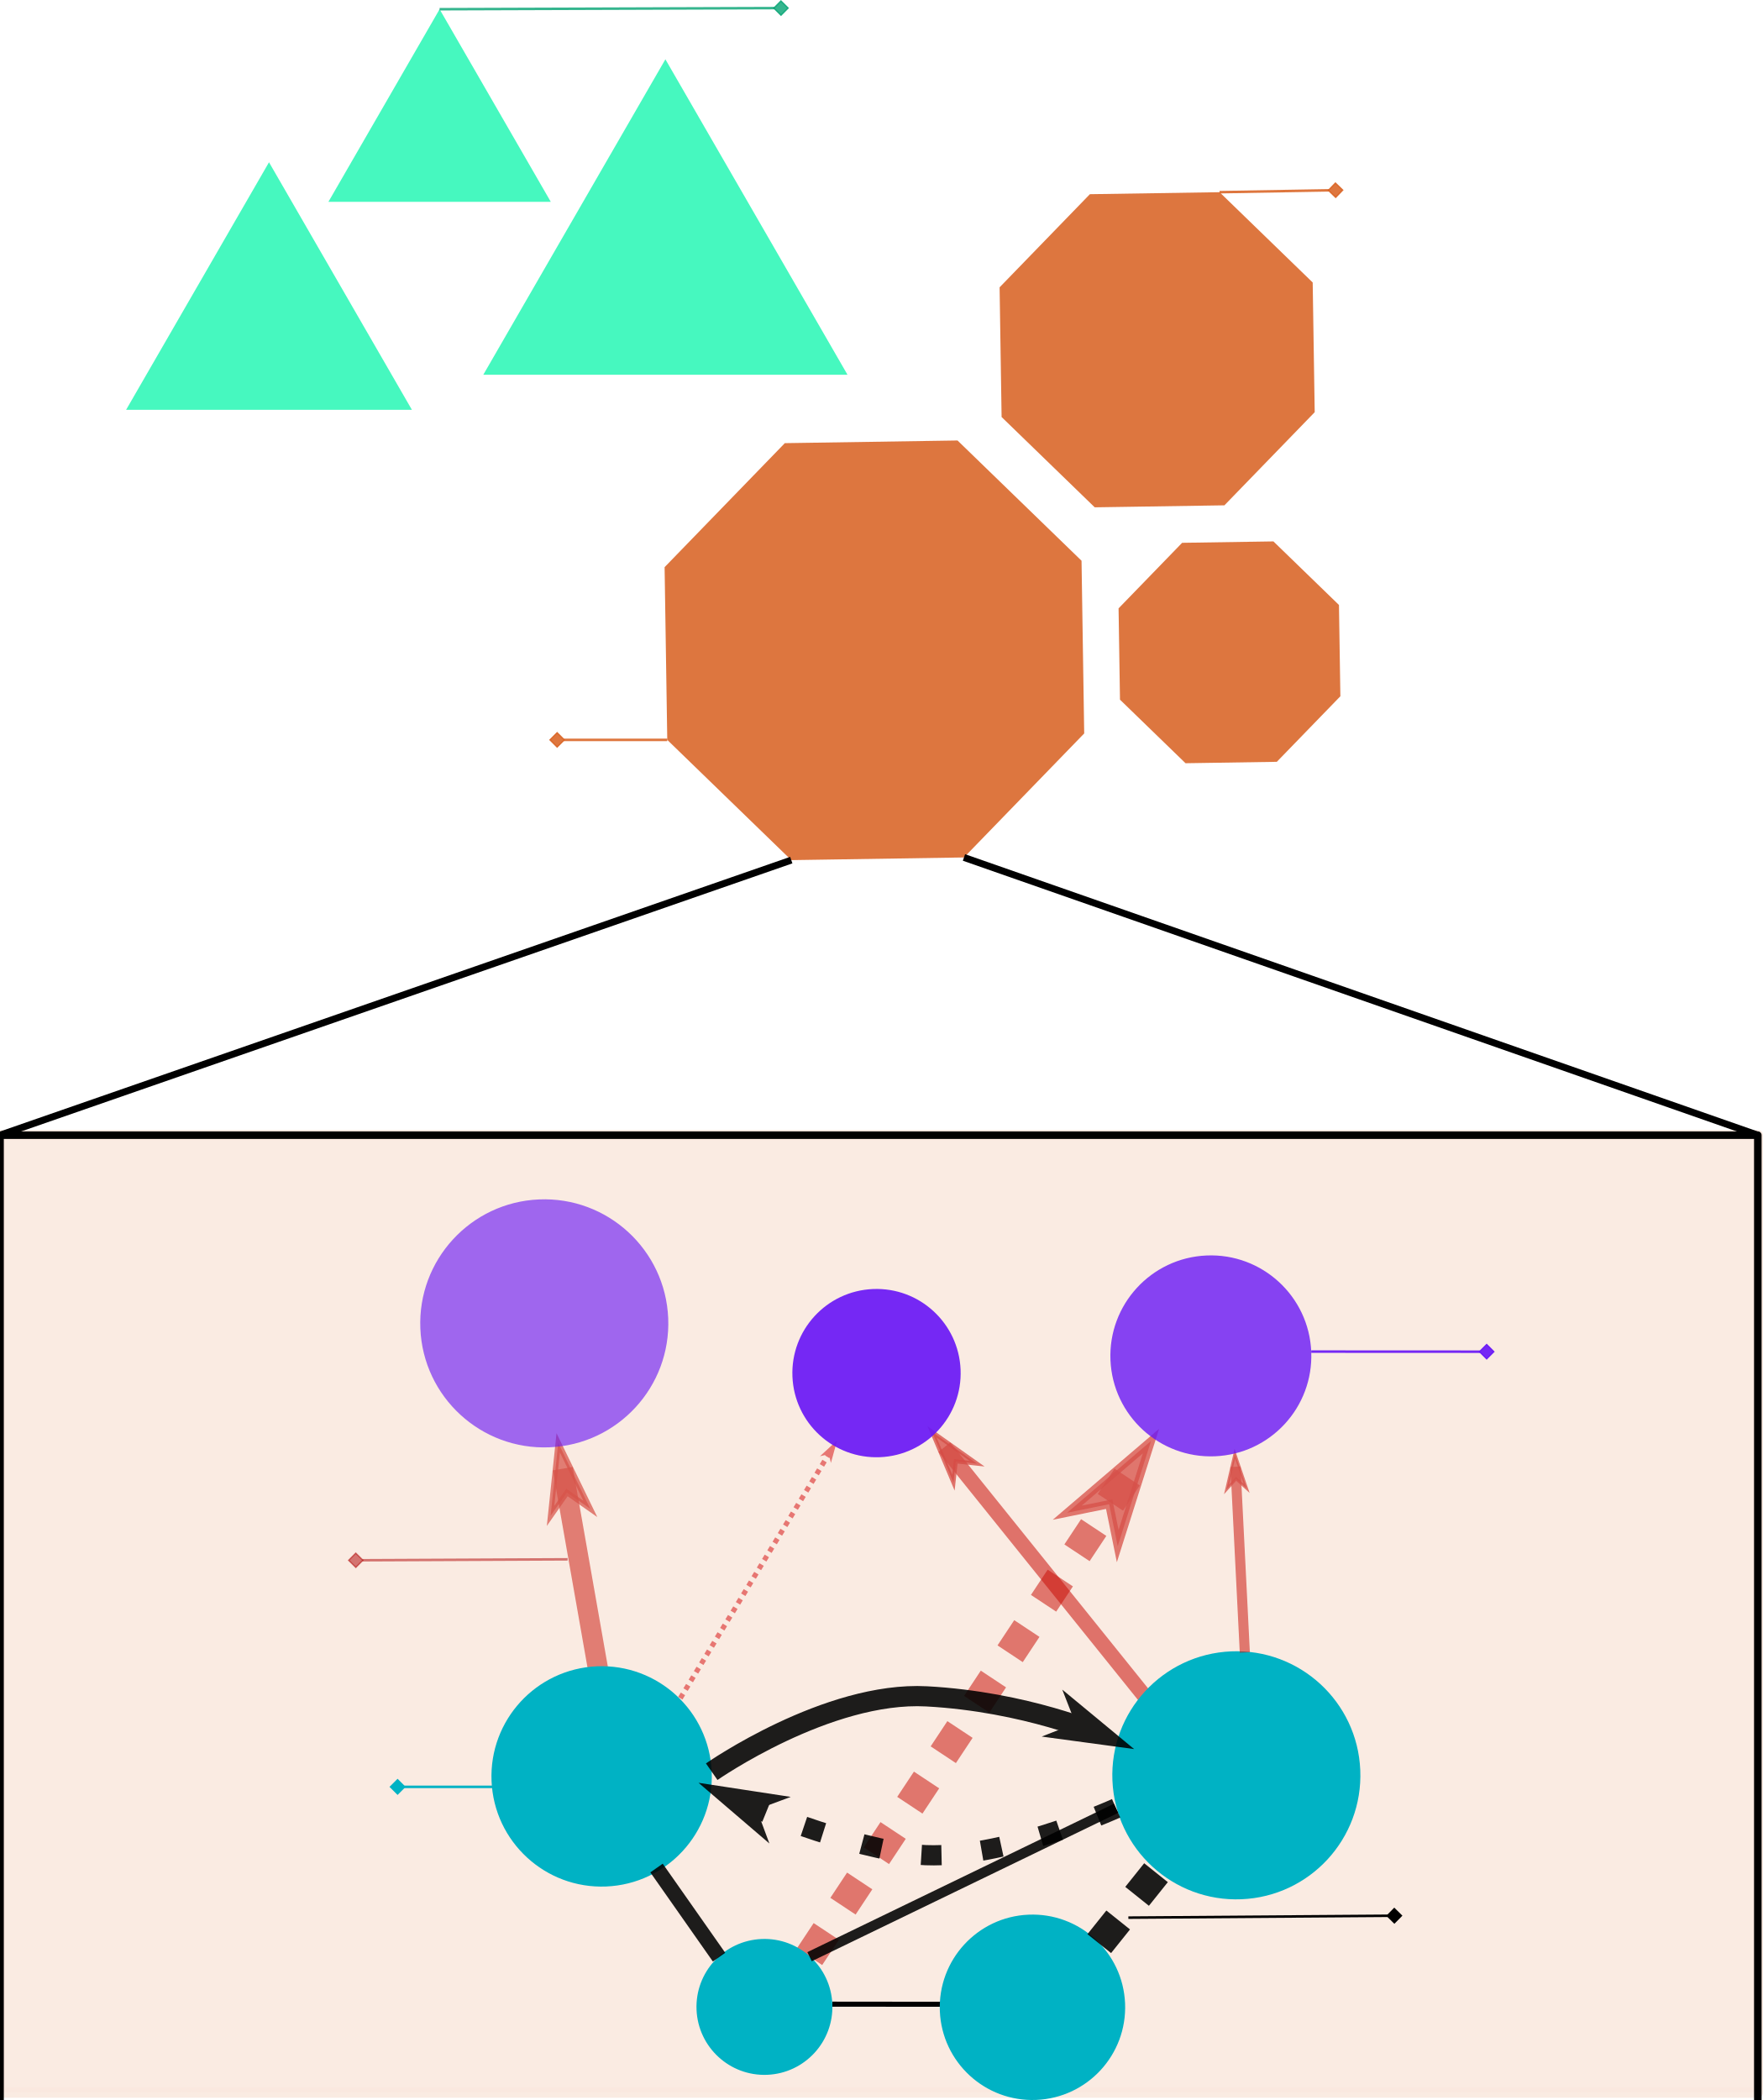
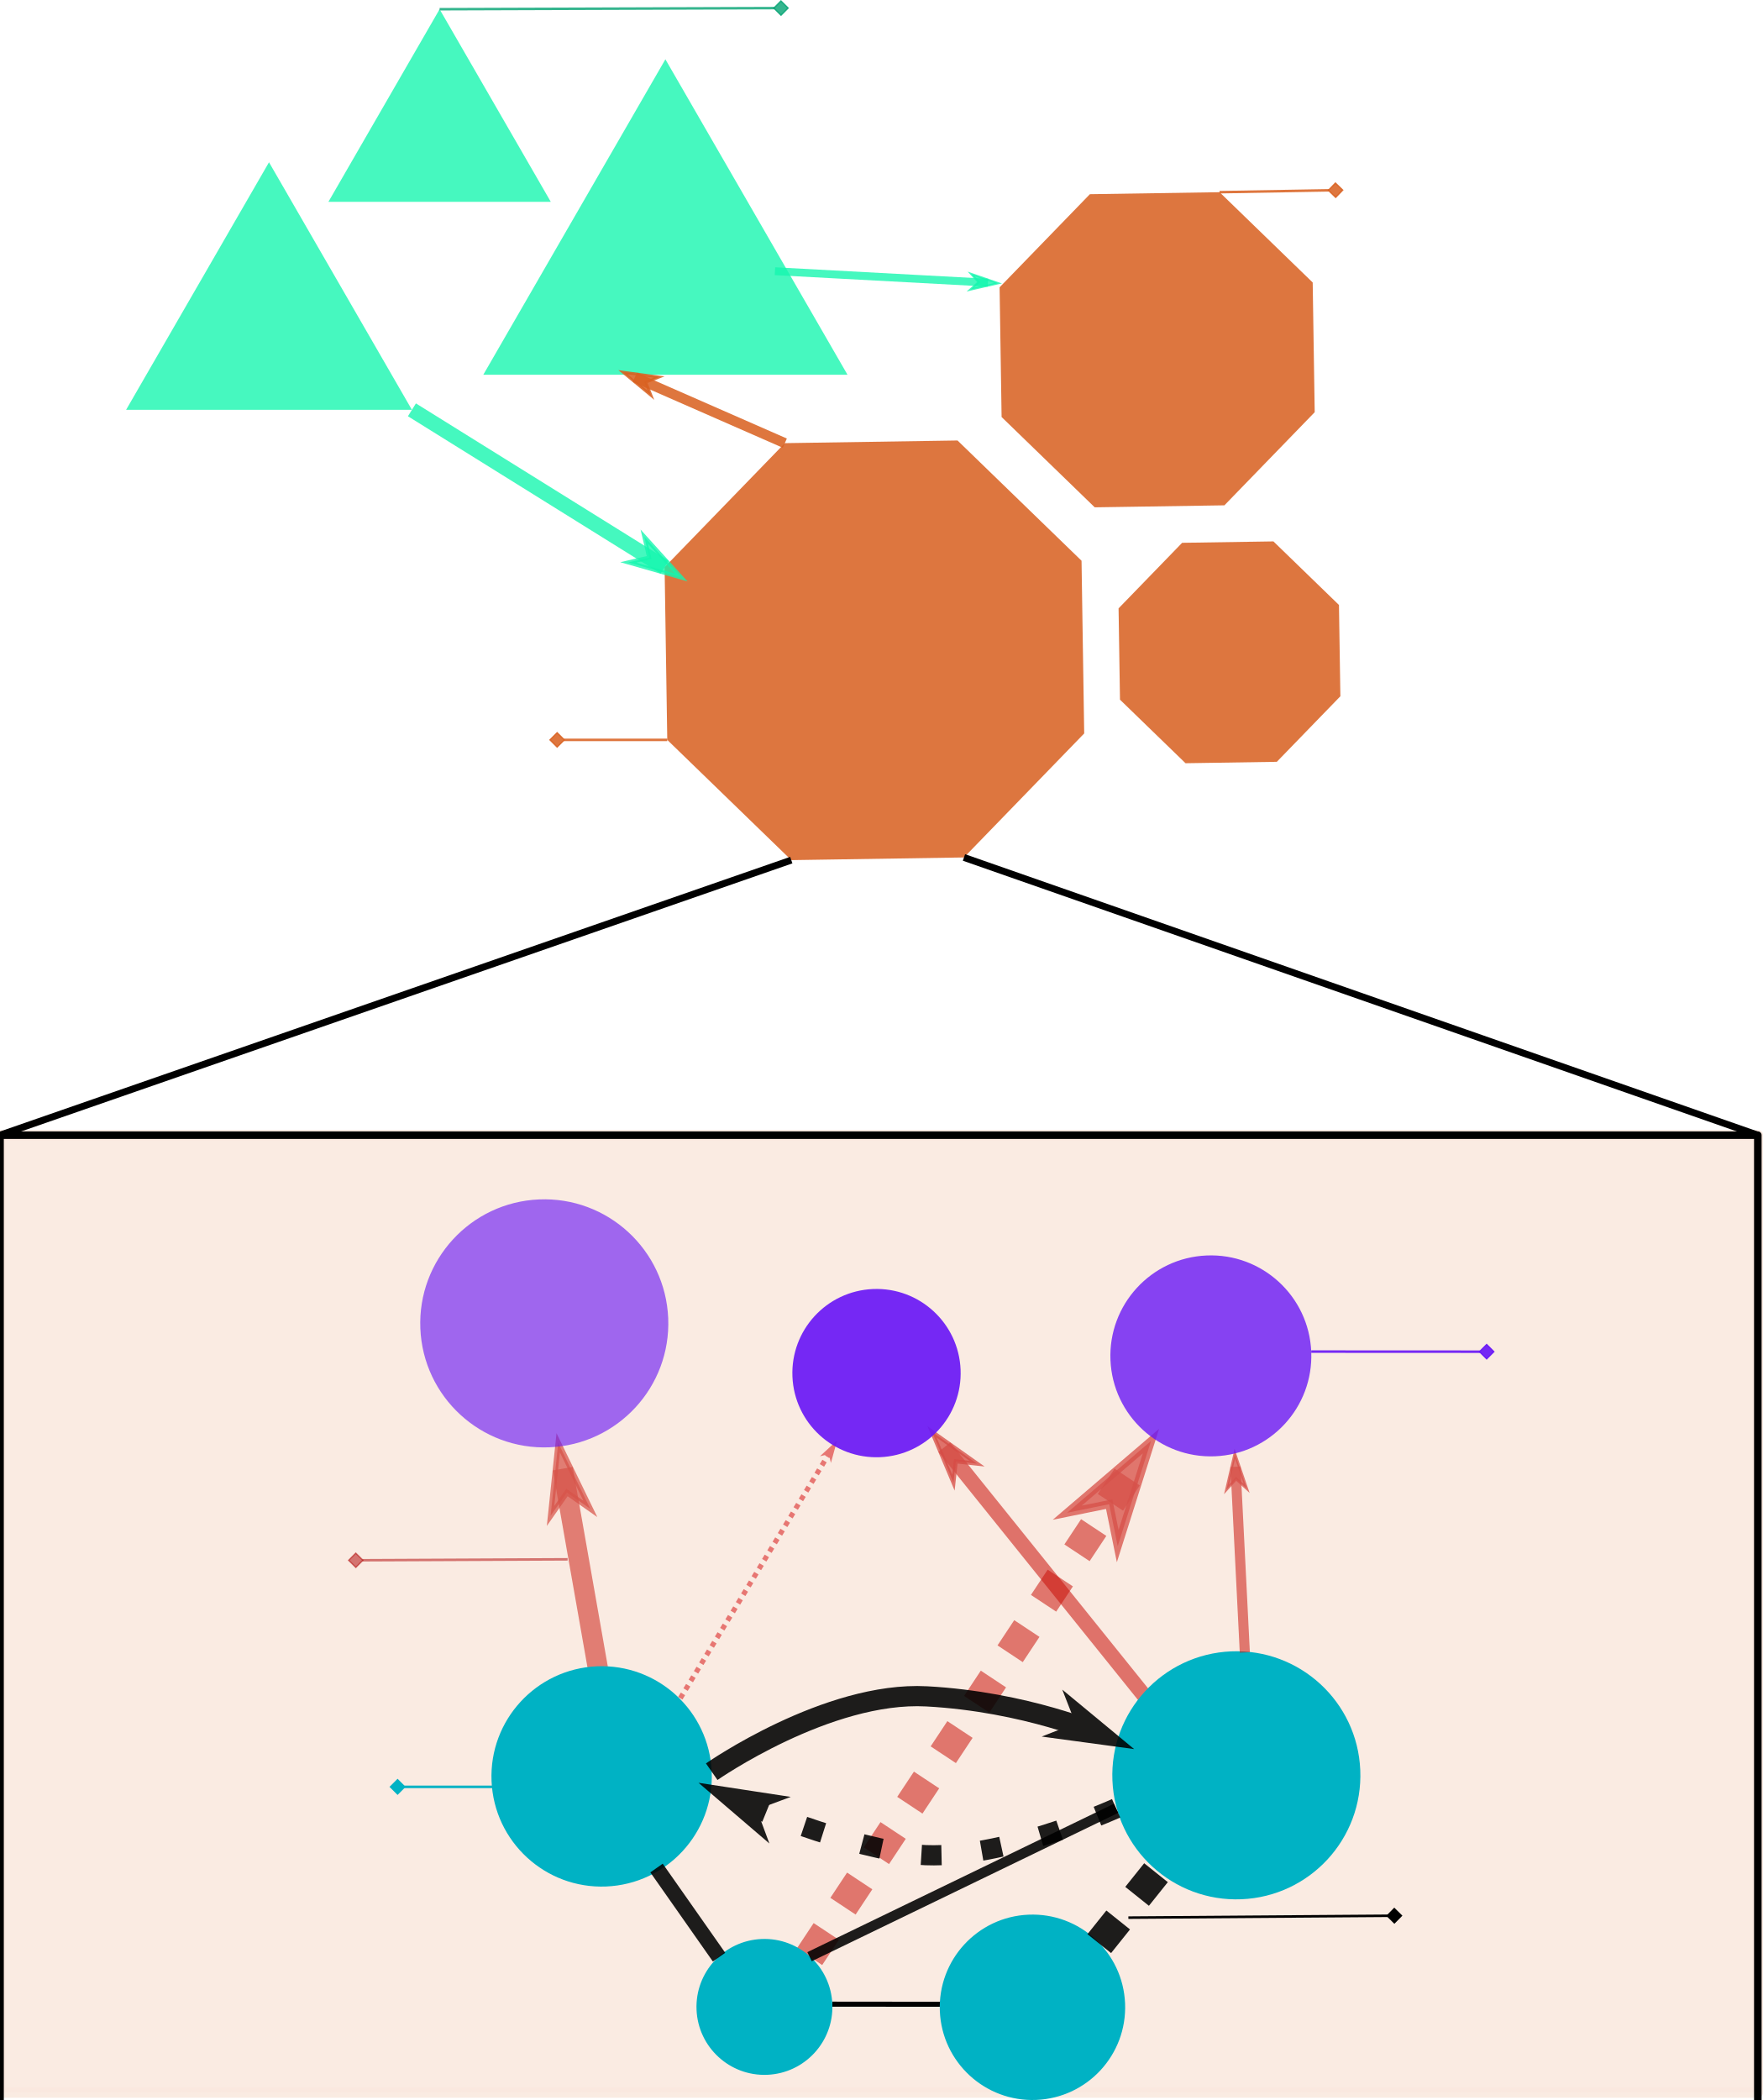
<svg xmlns="http://www.w3.org/2000/svg" width="349.262mm" height="416.164mm" viewBox="0 0 349.262 416.164" version="1.1" id="svg8">
  <defs id="defs2">
+     <marker style="overflow:visible;" id="marker7696" refX="0.0" refY="0.0" orient="auto">
+       <path transform="scale(0.2) rotate(180) translate(6,0)" style="fill-rule:evenodd;fill:context-stroke;stroke:context-stroke;stroke-width:1.0pt;" d="M 0.0,0.0 L 5.0,-5.0 L -12.5,0.0 L 5.0,5.0 L 0.0,0.0 z " id="path7450" />
+     </marker>
    <marker style="overflow:visible" id="marker10409" refX="0" refY="0" orient="auto">
      <path transform="matrix(0.4,0,0,0.4,2.6,0)" style="fill:#000000;fill-opacity:1;fill-rule:evenodd;stroke:#000000;stroke-width:1pt;stroke-opacity:1" d="M 0,-7.071 -7.071,0 0,7.071 7.071,0 Z" id="path10407" />
    </marker>
    <marker style="overflow:visible" id="marker8578" refX="0" refY="0" orient="auto">
      <path transform="matrix(-0.2,0,0,-0.2,-1.2,0)" style="fill:#d71515;fill-opacity:1;fill-rule:evenodd;stroke:#d71515;stroke-width:1pt;stroke-opacity:1" d="M 0,0 5,-5 -12.5,0 5,5 Z" id="path8576" />
    </marker>
    <marker orient="auto" refY="0" refX="0" id="marker8250" style="overflow:visible">
      <path id="path8248" d="M 0,0 5,-5 -12.5,0 5,5 Z" style="fill:#c80f09;fill-opacity:0.757;fill-rule:evenodd;stroke:#c80f09;stroke-width:1pt;stroke-opacity:0.757" transform="matrix(-0.2,0,0,-0.2,-1.2,0)" />
    </marker>
    <marker orient="auto" refY="0" refX="0" id="marker7870" style="overflow:visible">
      <path id="path7868" d="M 0,0 5,-5 -12.5,0 5,5 Z" style="fill:#c80f09;fill-opacity:0.757;fill-rule:evenodd;stroke:#c80f09;stroke-width:1pt;stroke-opacity:0.757" transform="matrix(-0.2,0,0,-0.2,-1.2,0)" />
    </marker>
    <marker style="overflow:visible" id="marker7782" refX="0" refY="0" orient="auto">
      <path transform="matrix(-0.2,0,0,-0.2,-1.2,0)" style="fill:#c80f09;fill-opacity:0.757;fill-rule:evenodd;stroke:#c80f09;stroke-width:1pt;stroke-opacity:0.757" d="M 0,0 5,-5 -12.5,0 5,5 Z" id="path7780" />
    </marker>
    <marker orient="auto" refY="0" refX="0" id="marker7616" style="overflow:visible">
      <path id="path7614" d="M 0,0 5,-5 -12.5,0 5,5 Z" style="fill:#d71515;fill-opacity:1;fill-rule:evenodd;stroke:#d71515;stroke-width:1pt;stroke-opacity:1" transform="matrix(-0.2,0,0,-0.2,-1.2,0)" />
    </marker>
    <marker style="overflow:visible" id="marker7540" refX="0" refY="0" orient="auto">
      <path transform="matrix(-0.2,0,0,-0.2,-1.2,0)" style="fill:#d71515;fill-opacity:1;fill-rule:evenodd;stroke:#d71515;stroke-width:1pt;stroke-opacity:1" d="M 0,0 5,-5 -12.5,0 5,5 Z" id="path7538" />
    </marker>
    <marker style="overflow:visible" id="marker7470" refX="0" refY="0" orient="auto">
      <path transform="matrix(-0.2,0,0,-0.2,-1.2,0)" style="fill:#c9150a;fill-opacity:0.722;fill-rule:evenodd;stroke:#c9150a;stroke-width:1pt;stroke-opacity:0.722" d="M 0,0 5,-5 -12.5,0 5,5 Z" id="path7468" />
    </marker>
    <marker orient="auto" refY="0" refX="0" id="Arrow1Send" style="overflow:visible">
      <path id="path4663" d="M 0,0 5,-5 -12.5,0 5,5 Z" style="fill:#000000;fill-opacity:1;fill-rule:evenodd;stroke:#000000;stroke-width:1pt;stroke-opacity:1" transform="matrix(-0.2,0,0,-0.2,-1.2,0)" />
    </marker>
    <marker orient="auto" refY="0" refX="0" id="Arrow2Mend" style="overflow:visible">
      <path id="path4675" style="fill:#d71515;fill-opacity:1;fill-rule:evenodd;stroke:#d71515;stroke-width:0.625;stroke-linejoin:round;stroke-opacity:1" d="M 8.719,4.034 -2.207,0.016 8.719,-4.002 c -1.745,2.372 -1.735,5.617 -6e-7,8.035 z" transform="scale(-0.6)" />
    </marker>
    <marker orient="auto" refY="0" refX="0" id="DiamondMstart" style="overflow:visible">
      <path id="path4739" d="M 0,-7.071 -7.071,0 0,7.071 7.071,0 Z" style="fill:#00b2c4;fill-opacity:1;fill-rule:evenodd;stroke:#00b2c4;stroke-width:1pt;stroke-opacity:1" transform="matrix(0.4,0,0,0.4,2.6,0)" />
    </marker>
    <marker orient="auto" refY="0" refX="0" id="Arrow2Sstart" style="overflow:visible">
      <path id="path4678" style="fill:#000000;fill-opacity:1;fill-rule:evenodd;stroke:#000000;stroke-width:0.625;stroke-linejoin:round;stroke-opacity:1" d="M 8.719,4.034 -2.207,0.016 8.719,-4.002 c -1.745,2.372 -1.735,5.617 -6e-7,8.035 z" transform="matrix(0.3,0,0,0.3,-0.69,0)" />
    </marker>
    <marker orient="auto" refY="0" refX="0" id="Arrow1Lend" style="overflow:visible">
      <path id="path4651" d="M 0,0 5,-5 -12.5,0 5,5 Z" style="fill:#000000;fill-opacity:1;fill-rule:evenodd;stroke:#000000;stroke-width:1pt;stroke-opacity:1" transform="matrix(-0.8,0,0,-0.8,-10,0)" />
    </marker>
    <marker orient="auto" refY="0" refX="0" id="DiamondMstart-6" style="overflow:visible">
      <path id="path4739-0" d="M 0,-7.071 -7.071,0 0,7.071 7.071,0 Z" style="fill:#000000;fill-opacity:1;fill-rule:evenodd;stroke:#000000;stroke-width:1pt;stroke-opacity:1" transform="matrix(0.4,0,0,0.4,2.6,0)" />
    </marker>
    <marker orient="auto" refY="0" refX="0" id="Arrow1Send-5" style="overflow:visible">
      <path id="path4663-0" d="M 0,0 5,-5 -12.5,0 5,5 Z" style="fill:#000000;fill-opacity:1;fill-rule:evenodd;stroke:#000000;stroke-width:1pt;stroke-opacity:1" transform="matrix(-0.2,0,0,-0.2,-1.2,0)" />
    </marker>
    <marker orient="auto" refY="0" refX="0" id="DiamondMstart-7" style="overflow:visible">
      <path id="path4739-6" d="M 0,-7.071 -7.071,0 0,7.071 7.071,0 Z" style="fill:#b00202;fill-opacity:0.514;fill-rule:evenodd;stroke:#b00202;stroke-width:1pt;stroke-opacity:0.514" transform="matrix(0.4,0,0,0.4,2.6,0)" />
    </marker>
    <marker orient="auto" refY="0" refX="0" id="DiamondMstart-4" style="overflow:visible">
      <path id="path4739-68" d="M 0,-7.071 -7.071,0 0,7.071 7.071,0 Z" style="fill:#6816f6;fill-opacity:0.914;fill-rule:evenodd;stroke:#6816f6;stroke-width:1pt;stroke-opacity:0.914" transform="matrix(0.4,0,0,0.4,2.6,0)" />
    </marker>
    <marker style="overflow:visible" id="marker10409-8" refX="0" refY="0" orient="auto">
      <path transform="matrix(0.4,0,0,0.4,2.6,0)" style="fill:#000000;fill-opacity:1;fill-rule:evenodd;stroke:#000000;stroke-width:1pt;stroke-opacity:1" d="M 0,-7.071 -7.071,0 0,7.071 7.071,0 Z" id="path10407-7" />
    </marker>
    <marker orient="auto" refY="0" refX="0" id="DiamondMstart-1" style="overflow:visible">
      <path id="path4739-3" d="M 0,-7.071 -7.071,0 0,7.071 7.071,0 Z" style="fill:#d86121;fill-opacity:0.867;fill-rule:evenodd;stroke:#d86121;stroke-width:1pt;stroke-opacity:0.867" transform="matrix(0.4,0,0,0.4,2.6,0)" />
    </marker>
    <marker orient="auto" refY="0" refX="0" id="DiamondMstart-1-2" style="overflow:visible">
      <path id="path4739-3-3" d="M 0,-7.071 -7.071,0 0,7.071 7.071,0 Z" style="fill:#00a170;fill-opacity:0.792;fill-rule:evenodd;stroke:#00a170;stroke-width:1pt;stroke-opacity:0.792" transform="matrix(0.4,0,0,0.4,2.6,0)" />
    </marker>
    <marker orient="auto" refY="0" refX="0" id="DiamondMstart-1-9" style="overflow:visible">
      <path id="path4739-3-1" d="M 0,-7.071 -7.071,0 0,7.071 7.071,0 Z" style="fill:#d86121;fill-opacity:0.867;fill-rule:evenodd;stroke:#d86121;stroke-width:1pt;stroke-opacity:0.867" transform="matrix(0.4,0,0,0.4,2.6,0)" />
    </marker>
+     <marker style="overflow:visible" id="marker7696-8" refX="0" refY="0" orient="auto">
+       <path transform="matrix(-0.2,0,0,-0.2,-1.2,0)" style="fill:context-stroke;fill-rule:evenodd;stroke:context-stroke;stroke-width:1pt" d="M 0,0 5,-5 -12.5,0 5,5 Z" id="path7450-3" />
+     </marker>
+     <marker style="overflow:visible" id="marker7696-1" refX="0" refY="0" orient="auto">
+       <path transform="matrix(-0.2,0,0,-0.2,-1.2,0)" style="fill:context-stroke;fill-rule:evenodd;stroke:context-stroke;stroke-width:1pt" d="M 0,0 5,-5 -12.5,0 5,5 Z" id="path7450-7" />
+     </marker>
+     <marker style="overflow:visible" id="marker7696-3" refX="0" refY="0" orient="auto">
+       <path transform="matrix(-0.2,0,0,-0.2,-1.2,0)" style="fill:context-stroke;fill-rule:evenodd;stroke:context-stroke;stroke-width:1pt" d="M 0,0 5,-5 -12.5,0 5,5 Z" id="path7450-1" />
+     </marker>
  </defs>
  <g id="layer1" transform="translate(344.5359,170.2789)">
    <rect style="opacity:0.15;fill:#d86121;fill-opacity:0.867;stroke:#d86121;stroke-width:2.065;stroke-linecap:round;stroke-linejoin:round;stroke-miterlimit:4;stroke-dasharray:none;stroke-dashoffset:0;stroke-opacity:0.867;paint-order:normal" id="rect13288" width="348.392" height="189.73" x="-344.536" y="54.676" />
    <path style="fill:none;stroke:#00b2c4;stroke-width:0.5;stroke-linecap:butt;stroke-linejoin:miter;stroke-miterlimit:4;stroke-dasharray:none;stroke-dashoffset:0;stroke-opacity:1;marker-end:url(#DiamondMstart)" d="m -243.912,183.828 h -20.526" id="path4646" />
    <path style="opacity:0.724;fill:none;stroke:#c80f09;stroke-width:3;stroke-linecap:butt;stroke-linejoin:miter;stroke-miterlimit:4;stroke-dasharray:none;stroke-dashoffset:0;stroke-opacity:0.757;marker-end:url(#marker7870)" d="M -117.699,165.829 -157.368,116.516" id="path4628" />
    <path style="opacity:0.704;fill:none;stroke:#c80f09;stroke-width:6;stroke-linecap:butt;stroke-linejoin:miter;stroke-miterlimit:4;stroke-dasharray:6, 6;stroke-dashoffset:0;stroke-opacity:0.757;marker-end:url(#marker7782)" d="m -184.089,217.484 63.36,-95.679" id="path4620" />
    <path style="opacity:0.709;fill:none;fill-opacity:1;stroke:#c9150a;stroke-width:4;stroke-linecap:butt;stroke-linejoin:miter;stroke-miterlimit:4;stroke-dasharray:none;stroke-opacity:0.722;marker-end:url(#marker7470)" d="m -225.974,160.713 -7.027,-39.943" id="path4616" />
    <path style="fill:none;stroke:#000000;stroke-width:1;stroke-linecap:butt;stroke-linejoin:miter;stroke-miterlimit:4;stroke-dasharray:none;stroke-opacity:1" d="m -179.574,226.891 22.483,0.023" id="path4559" />
    <path style="opacity:1;fill:#00b2c4;fill-opacity:1;stroke:none;stroke-width:1.1;stroke-linecap:round;stroke-linejoin:round;stroke-miterlimit:4;stroke-dasharray:none;stroke-dashoffset:0;stroke-opacity:1;paint-order:normal" id="path4520" d="m -74.94,180.546 a 24.583,24.583 0 0 1 -23.555,25.556 24.583,24.583 0 0 1 -25.569,-23.541 24.583,24.583 0 0 1 23.527,-25.582 24.583,24.583 0 0 1 25.595,23.513" />
    <path style="opacity:1;fill:#00b2c4;fill-opacity:1;stroke:none;stroke-width:0.822;stroke-linecap:round;stroke-linejoin:round;stroke-miterlimit:4;stroke-dasharray:none;stroke-dashoffset:0;stroke-opacity:1;paint-order:normal" id="path4520-6" d="m -121.554,226.771 a 18.372,18.372 0 0 1 -17.604,19.099 18.372,18.372 0 0 1 -19.109,-17.593 18.372,18.372 0 0 1 17.583,-19.119 18.372,18.372 0 0 1 19.128,17.572" />
    <path style="opacity:1;fill:#00b2c4;fill-opacity:1;stroke:none;stroke-width:0.603;stroke-linecap:round;stroke-linejoin:round;stroke-miterlimit:4;stroke-dasharray:none;stroke-dashoffset:0;stroke-opacity:1;paint-order:normal" id="path4520-1" d="m -179.574,226.891 a 13.468,13.468 0 0 1 -12.905,14.002 13.468,13.468 0 0 1 -14.009,-12.897 13.468,13.468 0 0 1 12.89,-14.016 13.468,13.468 0 0 1 14.023,12.882" />
    <path style="opacity:1;fill:#00b2c4;fill-opacity:1;stroke:none;stroke-width:0.977;stroke-linecap:round;stroke-linejoin:round;stroke-miterlimit:4;stroke-dasharray:none;stroke-dashoffset:0;stroke-opacity:1;paint-order:normal" id="path4520-4" d="m -203.479,180.873 a 21.837,21.837 0 0 1 -20.924,22.702 21.837,21.837 0 0 1 -22.713,-20.911 21.837,21.837 0 0 1 20.899,-22.725 21.837,21.837 0 0 1 22.736,20.886" />
    <path style="opacity:0.88;fill:none;stroke:#000000;stroke-width:4;stroke-linecap:butt;stroke-linejoin:miter;stroke-miterlimit:4;stroke-dasharray:none;stroke-opacity:1;marker-end:url(#Arrow1Send)" d="m -203.481,180.825 c 0,0 22.912,-15.989 42.6,-14.931 19.688,1.059 34.58,7.582 34.58,7.582" id="path4555" />
    <path style="opacity:0.88;fill:none;stroke:#000000;stroke-width:3;stroke-linecap:butt;stroke-linejoin:miter;stroke-miterlimit:4;stroke-dasharray:none;stroke-opacity:1" d="m -202.027,217.576 -12.39,-17.66" id="path4557" />
    <path style="opacity:0.88;fill:none;stroke:#000000;stroke-width:6;stroke-linecap:butt;stroke-linejoin:miter;stroke-miterlimit:4;stroke-dasharray:6, 6;stroke-dashoffset:0;stroke-opacity:1" d="m -126.671,214.895 11.835,-14.794" id="path4563" />
    <path style="opacity:0.88;fill:none;stroke:#000000;stroke-width:2;stroke-linecap:butt;stroke-linejoin:miter;stroke-miterlimit:4;stroke-dasharray:none;stroke-opacity:1" d="m -184.089,217.484 60.747,-29.403" id="path4565" />
    <path style="opacity:0.625;fill:#6816f6;fill-opacity:1;stroke:none;stroke-width:1.1;stroke-linecap:round;stroke-linejoin:round;stroke-miterlimit:4;stroke-dasharray:none;stroke-dashoffset:0;stroke-opacity:1;paint-order:normal" id="path4520-0" d="m -212.103,90.983 a 24.583,24.583 0 0 1 -23.555,25.556 24.583,24.583 0 0 1 -25.569,-23.541 24.583,24.583 0 0 1 23.527,-25.582 24.583,24.583 0 0 1 25.595,23.513" />
    <path style="opacity:0.55;fill:none;stroke:#d71515;stroke-width:1;stroke-linecap:butt;stroke-linejoin:miter;stroke-miterlimit:4;stroke-dasharray:1, 1;stroke-dashoffset:0;stroke-opacity:1;marker-end:url(#marker7616)" d="m -209.701,166.26 30.142,-49.559" id="path4618" />
    <path style="opacity:0.702;fill:none;stroke:#c80f09;stroke-width:2;stroke-linecap:butt;stroke-linejoin:miter;stroke-miterlimit:4;stroke-dasharray:none;stroke-dashoffset:0;stroke-opacity:0.757;marker-end:url(#marker8250)" d="M -97.824,157.199 -99.673,120.4" id="path4624" />
    <path style="opacity:0.911;fill:#6816f6;fill-opacity:1;stroke:none;stroke-width:0.746;stroke-linecap:round;stroke-linejoin:round;stroke-miterlimit:4;stroke-dasharray:none;stroke-dashoffset:0;stroke-opacity:1;paint-order:normal" id="path4520-0-3" d="m -154.155,101.16 a 16.677,16.677 0 0 1 -15.98,17.338 16.677,16.677 0 0 1 -17.347,-15.971 16.677,16.677 0 0 1 15.961,-17.355 16.677,16.677 0 0 1 17.364,15.951" />
    <path style="opacity:0.796;fill:#6816f6;fill-opacity:1;stroke:none;stroke-width:0.891;stroke-linecap:round;stroke-linejoin:round;stroke-miterlimit:4;stroke-dasharray:none;stroke-dashoffset:0;stroke-opacity:1;paint-order:normal" id="path4520-0-6" d="m -84.658,97.615 a 19.913,19.913 0 0 1 -19.081,20.702 19.913,19.913 0 0 1 -20.713,-19.07 19.913,19.913 0 0 1 19.058,-20.723 19.913,19.913 0 0 1 20.734,19.047" />
    <flowRoot xml:space="preserve" id="flowRoot4630" style="font-style:normal;font-variant:normal;font-weight:normal;font-stretch:normal;font-size:20px;line-height:25px;font-family:sans-serif;-inkscape-font-specification:'sans-serif, Normal';font-variant-ligatures:normal;font-variant-caps:normal;font-variant-numeric:normal;font-feature-settings:normal;text-align:start;letter-spacing:0px;word-spacing:0px;writing-mode:lr-tb;text-anchor:start;fill:#00b2c4;fill-opacity:1;stroke:none" transform="matrix(0.2645833,0,0,0.2645833,-8.927434,5.527785)">
      <flowRegion id="flowRegion4632" style="fill:#00b2c4;fill-opacity:1">
        <rect id="rect4634" width="238.33" height="169.138" x="-1159.502" y="671.02" style="fill:#00b2c4;fill-opacity:1" />
      </flowRegion>
      <flowPara id="flowPara4636" style="font-style:normal;font-variant:normal;font-weight:normal;font-stretch:normal;font-size:32px;line-height:26px;font-family:Georgia;-inkscape-font-specification:Georgia;fill:#00b2c4;fill-opacity:1">
        <flowSpan style="font-size:32px;line-height:24px;fill:#00b2c4;fill-opacity:1" id="flowSpan4638">
          <flowSpan style="font-style:normal;font-variant:normal;font-weight:bold;font-stretch:normal;font-family:Georgia;-inkscape-font-specification:'Georgia Bold';fill:#00b2c4;fill-opacity:1" id="flowSpan4644">Gene.</flowSpan> Size corresponds to </flowSpan>expression.</flowPara>
    </flowRoot>
    <path style="fill:none;stroke:#000000;stroke-width:0.5;stroke-linecap:butt;stroke-linejoin:miter;stroke-miterlimit:4;stroke-dasharray:none;stroke-dashoffset:0;stroke-opacity:1;marker-end:url(#DiamondMstart-6)" d="m -120.901,209.746 51.408,-0.37" id="path4646-9" />
    <flowRoot xml:space="preserve" id="flowRoot4630-6" style="font-style:normal;font-variant:normal;font-weight:normal;font-stretch:normal;font-size:20px;line-height:25px;font-family:sans-serif;-inkscape-font-specification:'sans-serif, Normal';font-variant-ligatures:normal;font-variant-caps:normal;font-variant-numeric:normal;font-feature-settings:normal;text-align:start;letter-spacing:0px;word-spacing:0px;writing-mode:lr-tb;text-anchor:start;fill:#000000;fill-opacity:1;stroke:none" transform="matrix(0.2645833,0,0,0.2645833,243.2248,21.03548)">
      <flowRegion id="flowRegion4632-4">
        <rect id="rect4634-6" width="238.33" height="169.138" x="-1159.502" y="671.02" />
      </flowRegion>
      <flowPara id="flowPara4636-0" style="font-style:normal;font-variant:normal;font-weight:normal;font-stretch:normal;font-size:32px;line-height:26px;font-family:Georgia;-inkscape-font-specification:Georgia">
        <flowSpan style="font-size:32px;line-height:24px" id="flowSpan4638-1">
          <flowSpan style="font-style:normal;font-variant:normal;font-weight:bold;font-stretch:normal;font-family:Georgia;-inkscape-font-specification:'Georgia Bold'" id="flowSpan4644-0">Epistasis.</flowSpan> Size corresponds to effect size. Dashes show negative effect.</flowSpan>
      </flowPara>
    </flowRoot>
    <path style="opacity:0.88;fill:none;stroke:#000000;stroke-width:4;stroke-linecap:butt;stroke-linejoin:miter;stroke-miterlimit:4;stroke-dasharray:4, 8;stroke-dashoffset:0;stroke-opacity:1;marker-end:url(#Arrow1Send-5)" d="m -123.343,188.081 c 0,0 -24.687,11.28 -40.851,9.013 -16.164,-2.267 -35.404,-11.092 -35.404,-11.092" id="path4555-2" />
    <path style="fill:none;stroke:#b00202;stroke-width:0.5;stroke-linecap:butt;stroke-linejoin:miter;stroke-miterlimit:4;stroke-dasharray:none;stroke-dashoffset:0;stroke-opacity:0.514;marker-end:url(#DiamondMstart-7)" d="m -232.039,138.736 -40.683,0.185" id="path4646-0" />
-     <flowRoot xml:space="preserve" id="flowRoot4630-7" style="font-style:normal;font-variant:normal;font-weight:normal;font-stretch:normal;font-size:20px;line-height:25px;font-family:sans-serif;-inkscape-font-specification:'sans-serif, Normal';font-variant-ligatures:normal;font-variant-caps:normal;font-variant-numeric:normal;font-feature-settings:normal;text-align:start;letter-spacing:0px;word-spacing:0px;writing-mode:lr-tb;text-anchor:start;fill:#b50c0c;fill-opacity:1;stroke:none;" transform="matrix(0.2645833,0,0,0.2645833,-26.63771,-64.43842)">
-       <flowRegion id="flowRegion4632-8" style="fill:#b50c0c;fill-opacity:1;">
+     <flowRoot xml:space="preserve" id="flowRoot4630-7" style="font-style:normal;font-variant:normal;font-weight:normal;font-stretch:normal;font-size:20px;line-height:25px;font-family:sans-serif;-inkscape-font-specification:'sans-serif, Normal';font-variant-ligatures:normal;font-variant-caps:normal;font-variant-numeric:normal;font-feature-settings:normal;text-align:start;letter-spacing:0px;word-spacing:0px;writing-mode:lr-tb;text-anchor:start;fill:#b50c0c;fill-opacity:1;stroke:none" transform="matrix(0.2645833,0,0,0.2645833,-26.63771,-64.43842)">
+       <flowRegion id="flowRegion4632-8" style="fill:#b50c0c;fill-opacity:1">
        <rect id="rect4634-7" width="306.68" height="242.6" x="-1159.502" y="671.02" style="fill:#b50c0c;fill-opacity:1;" />
      </flowRegion>
-       <flowPara id="flowPara4636-7" style="font-style:normal;font-variant:normal;font-weight:normal;font-stretch:normal;font-size:32px;line-height:26px;font-family:Georgia;-inkscape-font-specification:Georgia;fill:#b50c0c;fill-opacity:1;">
-         <flowSpan style="font-size:32px;line-height:24px;fill:#b50c0c;fill-opacity:1;" id="flowSpan4638-3">
-           <flowSpan style="font-style:normal;font-variant:normal;font-weight:bold;font-stretch:normal;font-family:Georgia;-inkscape-font-specification:'Georgia Bold';fill:#b50c0c;fill-opacity:1;" id="flowSpan4644-1">Pleiotropy.</flowSpan> Phenotypes are affected by multiple genes. Size corresponds to </flowSpan>expression. Dashes show negative effect.</flowPara>
+       <flowPara id="flowPara4636-7" style="font-style:normal;font-variant:normal;font-weight:normal;font-stretch:normal;font-size:32px;line-height:26px;font-family:Georgia;-inkscape-font-specification:Georgia;fill:#b50c0c;fill-opacity:1">
+         <flowSpan style="font-size:32px;line-height:24px;fill:#b50c0c;fill-opacity:1" id="flowSpan4638-3">
+           <flowSpan style="font-style:normal;font-variant:normal;font-weight:bold;font-stretch:normal;font-family:Georgia;-inkscape-font-specification:'Georgia Bold';fill:#b50c0c;fill-opacity:1" id="flowSpan4644-1">Pleiotropy.</flowSpan> Phenotypes are affected by multiple genes. Size corresponds to </flowSpan>expression. Dashes show negative effect.</flowPara>
    </flowRoot>
    <path style="fill:none;stroke:#6816f6;stroke-width:0.5;stroke-linecap:butt;stroke-linejoin:miter;stroke-miterlimit:4;stroke-dasharray:none;stroke-dashoffset:0;stroke-opacity:0.914;marker-end:url(#DiamondMstart-4)" d="m -84.66,97.572 33.468,0.016" id="path4646-8" />
-     <flowRoot xml:space="preserve" id="flowRoot4630-9" style="font-style:normal;font-variant:normal;font-weight:normal;font-stretch:normal;font-size:20px;line-height:25px;font-family:sans-serif;-inkscape-font-specification:'sans-serif, Normal';font-variant-ligatures:normal;font-variant-caps:normal;font-variant-numeric:normal;font-feature-settings:normal;text-align:start;letter-spacing:0px;word-spacing:0px;writing-mode:lr-tb;text-anchor:start;fill:#4e00d6;fill-opacity:0.914;stroke:none;" transform="matrix(0.2645833,0,0,0.2645833,232.2884,-76.31614)">
-       <flowRegion id="flowRegion4632-49" style="fill:#4e00d6;fill-opacity:0.914;">
+     <flowRoot xml:space="preserve" id="flowRoot4630-9" style="font-style:normal;font-variant:normal;font-weight:normal;font-stretch:normal;font-size:20px;line-height:25px;font-family:sans-serif;-inkscape-font-specification:'sans-serif, Normal';font-variant-ligatures:normal;font-variant-caps:normal;font-variant-numeric:normal;font-feature-settings:normal;text-align:start;letter-spacing:0px;word-spacing:0px;writing-mode:lr-tb;text-anchor:start;fill:#4e00d6;fill-opacity:0.914;stroke:none" transform="matrix(0.2645833,0,0,0.2645833,232.2884,-76.31614)">
+       <flowRegion id="flowRegion4632-49" style="fill:#4e00d6;fill-opacity:0.914">
        <rect id="rect4634-9" width="265.258" height="215.986" x="-1159.502" y="671.02" style="fill:#4e00d6;fill-opacity:0.914;" />
      </flowRegion>
-       <flowPara id="flowPara4636-1" style="font-style:normal;font-variant:normal;font-weight:normal;font-stretch:normal;font-size:32px;line-height:26px;font-family:Georgia;-inkscape-font-specification:Georgia;fill:#4e00d6;fill-opacity:0.914;">
-         <flowSpan style="font-size:32px;line-height:24px;fill:#4e00d6;fill-opacity:0.914;" id="flowSpan4638-9">
-           <flowSpan style="font-style:normal;font-variant:normal;font-weight:bold;font-stretch:normal;font-family:Georgia;-inkscape-font-specification:'Georgia Bold';fill:#4e00d6;fill-opacity:0.914;" id="flowSpan4644-7">Phenotype.</flowSpan> Size corresponds to phenotypic value</flowSpan>. Color darkness correspond to contribution to fitness</flowPara>
+       <flowPara id="flowPara4636-1" style="font-style:normal;font-variant:normal;font-weight:normal;font-stretch:normal;font-size:32px;line-height:26px;font-family:Georgia;-inkscape-font-specification:Georgia;fill:#4e00d6;fill-opacity:0.914">
+         <flowSpan style="font-size:32px;line-height:24px;fill:#4e00d6;fill-opacity:0.914" id="flowSpan4638-9">
+           <flowSpan style="font-style:normal;font-variant:normal;font-weight:bold;font-stretch:normal;font-family:Georgia;-inkscape-font-specification:'Georgia Bold';fill:#4e00d6;fill-opacity:0.914" id="flowSpan4644-7">Phenotype.</flowSpan> Size corresponds to phenotypic value</flowSpan>. Color darkness correspond to contribution to fitness</flowPara>
    </flowRoot>
    <path style="opacity:0.864;fill:#d86122;fill-opacity:1;stroke:none;stroke-width:1.3;stroke-linecap:round;stroke-linejoin:round;stroke-miterlimit:4;stroke-dasharray:none;stroke-dashoffset:0;stroke-opacity:1;paint-order:normal" id="path10397" d="m -153.485,-0.354 -34.228,0.529 -24.577,-23.829 -0.529,-34.228 23.829,-24.577 34.228,-0.529 24.577,23.829 0.529,34.228 z" />
    <path style="fill:none;stroke:#000000;stroke-width:1.365;stroke-linecap:butt;stroke-linejoin:miter;stroke-miterlimit:4;stroke-dasharray:none;stroke-opacity:1" d="M 3.856,54.676 -153.485,-0.354" id="path10399" />
    <path style="fill:none;stroke:#000000;stroke-width:1.365;stroke-linecap:butt;stroke-linejoin:miter;stroke-miterlimit:4;stroke-dasharray:none;stroke-opacity:1" d="M -187.713,0.175 -344.536,54.676" id="path10399-7" />
-     <flowRoot xml:space="preserve" id="flowRoot4630-62" style="font-style:normal;font-variant:normal;font-weight:normal;font-stretch:normal;font-size:20px;line-height:25px;font-family:sans-serif;-inkscape-font-specification:'sans-serif, Normal';font-variant-ligatures:normal;font-variant-caps:normal;font-variant-numeric:normal;font-feature-settings:normal;text-align:start;letter-spacing:0px;word-spacing:0px;writing-mode:lr-tb;text-anchor:start;fill:#af4e1e;fill-opacity:0.867;stroke:none;" transform="matrix(0.2645833,0,0,0.2645833,24.18341,-219.849)">
-       <flowRegion id="flowRegion4632-0" style="fill:#af4e1e;fill-opacity:0.867;">
+     <flowRoot xml:space="preserve" id="flowRoot4630-62" style="font-style:normal;font-variant:normal;font-weight:normal;font-stretch:normal;font-size:20px;line-height:25px;font-family:sans-serif;-inkscape-font-specification:'sans-serif, Normal';font-variant-ligatures:normal;font-variant-caps:normal;font-variant-numeric:normal;font-feature-settings:normal;text-align:start;letter-spacing:0px;word-spacing:0px;writing-mode:lr-tb;text-anchor:start;fill:#af4e1e;fill-opacity:0.867;stroke:none" transform="matrix(0.2645833,0,0,0.2645833,24.18341,-219.849)">
+       <flowRegion id="flowRegion4632-0" style="fill:#af4e1e;fill-opacity:0.867">
        <rect id="rect4634-3" width="259.298" height="162.149" x="-1159.502" y="671.02" style="fill:#af4e1e;fill-opacity:0.867;" />
      </flowRegion>
-       <flowPara id="flowPara4636-06" style="font-style:normal;font-variant:normal;font-weight:normal;font-stretch:normal;font-size:32px;line-height:26px;font-family:Georgia;-inkscape-font-specification:Georgia;fill:#af4e1e;fill-opacity:0.867;">
-         <flowSpan style="font-size:32px;line-height:24px;fill:#af4e1e;fill-opacity:0.867;" id="flowSpan4638-5">
-           <flowSpan style="font-style:normal;font-variant:normal;font-weight:bold;font-stretch:normal;font-family:Georgia;-inkscape-font-specification:'Georgia Bold';fill:#af4e1e;fill-opacity:0.867;" id="flowSpan4644-8">Individual.</flowSpan> Size corresponds to fitness</flowSpan>.</flowPara>
+       <flowPara id="flowPara4636-06" style="font-style:normal;font-variant:normal;font-weight:normal;font-stretch:normal;font-size:32px;line-height:26px;font-family:Georgia;-inkscape-font-specification:Georgia;fill:#af4e1e;fill-opacity:0.867">
+         <flowSpan style="font-size:32px;line-height:24px;fill:#af4e1e;fill-opacity:0.867" id="flowSpan4638-5">
+           <flowSpan style="font-style:normal;font-variant:normal;font-weight:bold;font-stretch:normal;font-family:Georgia;-inkscape-font-specification:'Georgia Bold';fill:#af4e1e;fill-opacity:0.867" id="flowSpan4644-8">Individual.</flowSpan> Size corresponds to fitness</flowSpan>.</flowPara>
    </flowRoot>
    <path style="fill:none;stroke:#d86121;stroke-width:0.5;stroke-linecap:butt;stroke-linejoin:miter;stroke-miterlimit:4;stroke-dasharray:none;stroke-dashoffset:0;stroke-opacity:0.867;marker-end:url(#DiamondMstart-1)" d="m -212.29,-23.654 h -20.526" id="path4646-3" />
    <path style="opacity:0.864;fill:#d86122;fill-opacity:1;stroke:none;stroke-width:0.687;stroke-linecap:round;stroke-linejoin:round;stroke-miterlimit:4;stroke-dasharray:none;stroke-dashoffset:0;stroke-opacity:1;paint-order:normal" id="path10397-5" d="m -91.481,-19.308 -18.093,0.28 -12.991,-12.596 -0.28,-18.093 12.596,-12.991 18.093,-0.28 12.991,12.596 0.28,18.093 z" />
    <path style="opacity:0.864;fill:#d86122;fill-opacity:1;stroke:none;stroke-width:0.976;stroke-linecap:round;stroke-linejoin:round;stroke-miterlimit:4;stroke-dasharray:none;stroke-dashoffset:0;stroke-opacity:1;paint-order:normal" id="path10397-2" d="m -101.868,-70.137 -25.704,0.397 -18.456,-17.895 -0.397,-25.704 17.895,-18.456 25.704,-0.397 18.456,17.895 0.397,25.704 z" />
    <path style="opacity:0.864;fill:#16f6ae;fill-opacity:0.914;stroke:none;stroke-width:1.365;stroke-linecap:round;stroke-linejoin:round;stroke-miterlimit:4;stroke-dasharray:none;stroke-dashoffset:0;stroke-opacity:1;paint-order:normal" id="path11658" d="m -176.569,-96.017 -72.182,0 36.091,-62.511 z" />
    <path style="opacity:0.864;fill:#16f6ae;fill-opacity:0.914;stroke:none;stroke-width:0.833;stroke-linecap:round;stroke-linejoin:round;stroke-miterlimit:4;stroke-dasharray:none;stroke-dashoffset:0;stroke-opacity:1;paint-order:normal" id="path11658-0" d="m -235.374,-130.283 -44.074,0 22.037,-38.169 z" />
    <path style="opacity:0.864;fill:#16f6ae;fill-opacity:0.914;stroke:none;stroke-width:1.071;stroke-linecap:round;stroke-linejoin:round;stroke-miterlimit:4;stroke-dasharray:none;stroke-dashoffset:0;stroke-opacity:1;paint-order:normal" id="path11658-7" d="m -262.896,-89.064 -56.649,-10e-7 28.324,-49.059 z" />
-     <flowRoot xml:space="preserve" id="flowRoot4630-62-4" style="font-style:normal;font-variant:normal;font-weight:normal;font-stretch:normal;font-size:20px;line-height:25px;font-family:sans-serif;-inkscape-font-specification:'sans-serif, Normal';font-variant-ligatures:normal;font-variant-caps:normal;font-variant-numeric:normal;font-feature-settings:normal;text-align:start;letter-spacing:0px;word-spacing:0px;writing-mode:lr-tb;text-anchor:start;fill:#009c6c;fill-opacity:0.792;stroke:none;" transform="matrix(0.2645833,0,0,0.2645833,112.0575,-342.1867)">
-       <flowRegion id="flowRegion4632-0-9" style="fill:#009c6c;fill-opacity:0.792;">
+     <flowRoot xml:space="preserve" id="flowRoot4630-62-4" style="font-style:normal;font-variant:normal;font-weight:normal;font-stretch:normal;font-size:20px;line-height:25px;font-family:sans-serif;-inkscape-font-specification:'sans-serif, Normal';font-variant-ligatures:normal;font-variant-caps:normal;font-variant-numeric:normal;font-feature-settings:normal;text-align:start;letter-spacing:0px;word-spacing:0px;writing-mode:lr-tb;text-anchor:start;fill:#009c6c;fill-opacity:0.792;stroke:none" transform="matrix(0.2645833,0,0,0.2645833,112.0575,-342.1867)">
+       <flowRegion id="flowRegion4632-0-9" style="fill:#009c6c;fill-opacity:0.792">
        <rect id="rect4634-3-5" width="368.329" height="162.149" x="-1159.502" y="671.02" style="fill:#009c6c;fill-opacity:0.792;" />
      </flowRegion>
-       <flowPara id="flowPara4636-06-3" style="font-style:normal;font-variant:normal;font-weight:normal;font-stretch:normal;font-size:32px;line-height:26px;font-family:Georgia;-inkscape-font-specification:Georgia;fill:#009c6c;fill-opacity:0.792;">
-         <flowSpan style="font-size:32px;line-height:24px;fill:#009c6c;fill-opacity:0.792;" id="flowSpan4638-5-9">
-           <flowSpan style="font-style:normal;font-variant:normal;font-weight:bold;font-stretch:normal;font-family:Georgia;-inkscape-font-specification:'Georgia Bold';fill:#009c6c;fill-opacity:0.792;" id="flowSpan4644-8-0">Other species.</flowSpan> They can have beneficial, neutral, or disadvantageous interactions.</flowSpan>
+       <flowPara id="flowPara4636-06-3" style="font-style:normal;font-variant:normal;font-weight:normal;font-stretch:normal;font-size:32px;line-height:26px;font-family:Georgia;-inkscape-font-specification:Georgia;fill:#009c6c;fill-opacity:0.792">
+         <flowSpan style="font-size:32px;line-height:24px;fill:#009c6c;fill-opacity:0.792" id="flowSpan4638-5-9">
+           <flowSpan style="font-style:normal;font-variant:normal;font-weight:bold;font-stretch:normal;font-family:Georgia;-inkscape-font-specification:'Georgia Bold';fill:#009c6c;fill-opacity:0.792" id="flowSpan4644-8-0">Other species.</flowSpan> They can have beneficial, neutral, or disadvantageous interactions.</flowSpan>
      </flowPara>
    </flowRoot>
    <path style="fill:none;stroke:#00a170;stroke-width:0.5;stroke-linecap:butt;stroke-linejoin:miter;stroke-miterlimit:4;stroke-dasharray:none;stroke-dashoffset:0;stroke-opacity:0.792;marker-end:url(#DiamondMstart-1-2)" d="m -257.411,-168.452 66.358,-0.22" id="path4646-3-3" />
    <flowRoot xml:space="preserve" id="flowRoot4630-62-6" style="font-style:normal;font-variant:normal;font-weight:normal;font-stretch:normal;font-size:20px;line-height:25px;font-family:sans-serif;-inkscape-font-specification:'sans-serif, Normal';font-variant-ligatures:normal;font-variant-caps:normal;font-variant-numeric:normal;font-feature-settings:normal;text-align:start;letter-spacing:0px;word-spacing:0px;writing-mode:lr-tb;text-anchor:start;fill:#af4e1e;fill-opacity:0.867;stroke:none" transform="matrix(0.2645833,0,0,0.2645833,229.8939,-310.0534)">
      <flowRegion id="flowRegion4632-0-1" style="fill:#af4e1e;fill-opacity:0.867">
        <rect id="rect4634-3-6" width="305.426" height="239.029" x="-1159.502" y="671.02" style="fill:#af4e1e;fill-opacity:0.867" />
      </flowRegion>
      <flowPara id="flowPara4636-06-9" style="font-style:normal;font-variant:normal;font-weight:normal;font-stretch:normal;font-size:32px;line-height:26px;font-family:Georgia;-inkscape-font-specification:Georgia;fill:#af4e1e;fill-opacity:0.867">
        <flowSpan style="font-size:32px;line-height:24px;fill:#af4e1e;fill-opacity:0.867" id="flowSpan4638-5-2">
          <flowSpan style="font-style:normal;font-variant:normal;font-weight:bold;font-stretch:normal;font-family:Georgia;-inkscape-font-specification:'Georgia Bold';fill:#af4e1e;fill-opacity:0.867" id="flowSpan4644-8-1">Population.</flowSpan> Grows in accordance with its growth rate, environment, and  interaction with other species</flowSpan>
      </flowPara>
    </flowRoot>
    <rect style="opacity:1;fill:none;fill-opacity:0.867;stroke:#000000;stroke-width:1.496;stroke-linecap:round;stroke-linejoin:round;stroke-miterlimit:4;stroke-dasharray:none;stroke-dashoffset:0;stroke-opacity:1;paint-order:normal" id="rect13776" width="348.379" height="193.045" x="-344.529" y="54.683" />
    <path style="fill:none;stroke:#d86121;stroke-width:0.5;stroke-linecap:butt;stroke-linejoin:miter;stroke-miterlimit:4;stroke-dasharray:none;stroke-dashoffset:0;stroke-opacity:0.867;marker-end:url(#DiamondMstart-1-9)" d="m -102.827,-132.192 21.684,-0.37" id="path4646-3-6" />
+     <path style="fill:none;stroke:#d86121;stroke-width:2;stroke-linecap:butt;stroke-linejoin:miter;stroke-miterlimit:4;stroke-dasharray:none;stroke-opacity:0.867;marker-end:url(#marker7696-3)" d="m -188.99,-82.459 -29.728,-13.038" id="path5879-78" />
+     <path style="fill:none;stroke:#15f6ae;stroke-width:1.556;stroke-linecap:butt;stroke-linejoin:miter;stroke-miterlimit:4;stroke-dasharray:none;stroke-opacity:0.792;marker-end:url(#marker7696-8)" d="m -190.944,-116.532 42.216,2.274" id="path5879-7" />
+     <path style="fill:none;stroke:#15f6ae;stroke-width:3;stroke-linecap:butt;stroke-linejoin:miter;stroke-miterlimit:4;stroke-dasharray:none;stroke-opacity:0.792;marker-end:url(#marker7696-1)" d="m -262.896,-89.064 50.077,31.182" id="path5879-6" />
  </g>
</svg>
